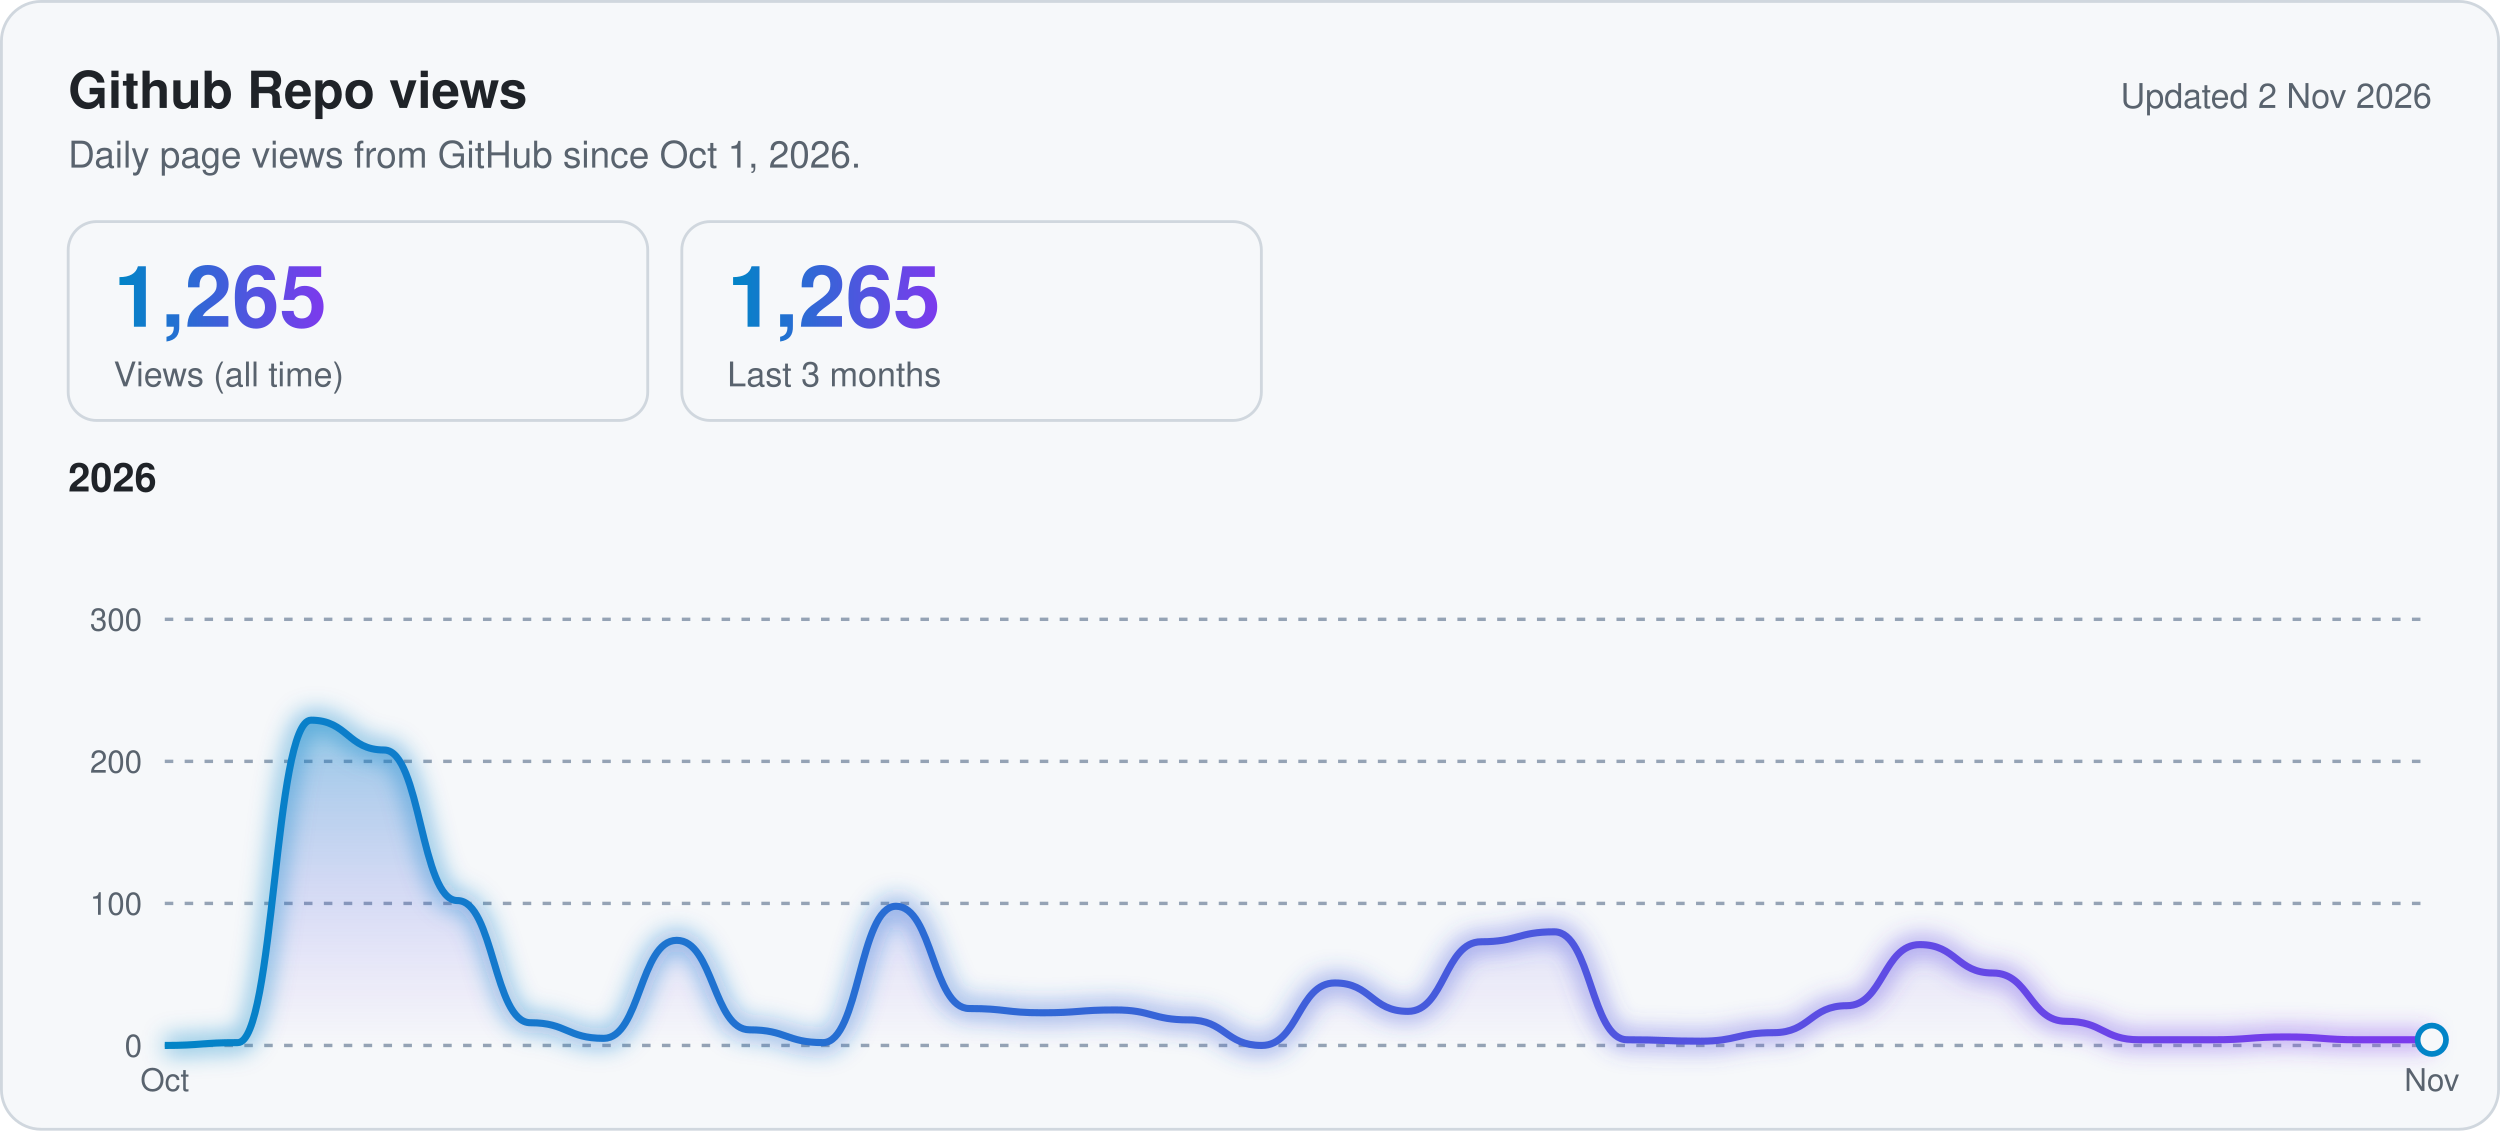
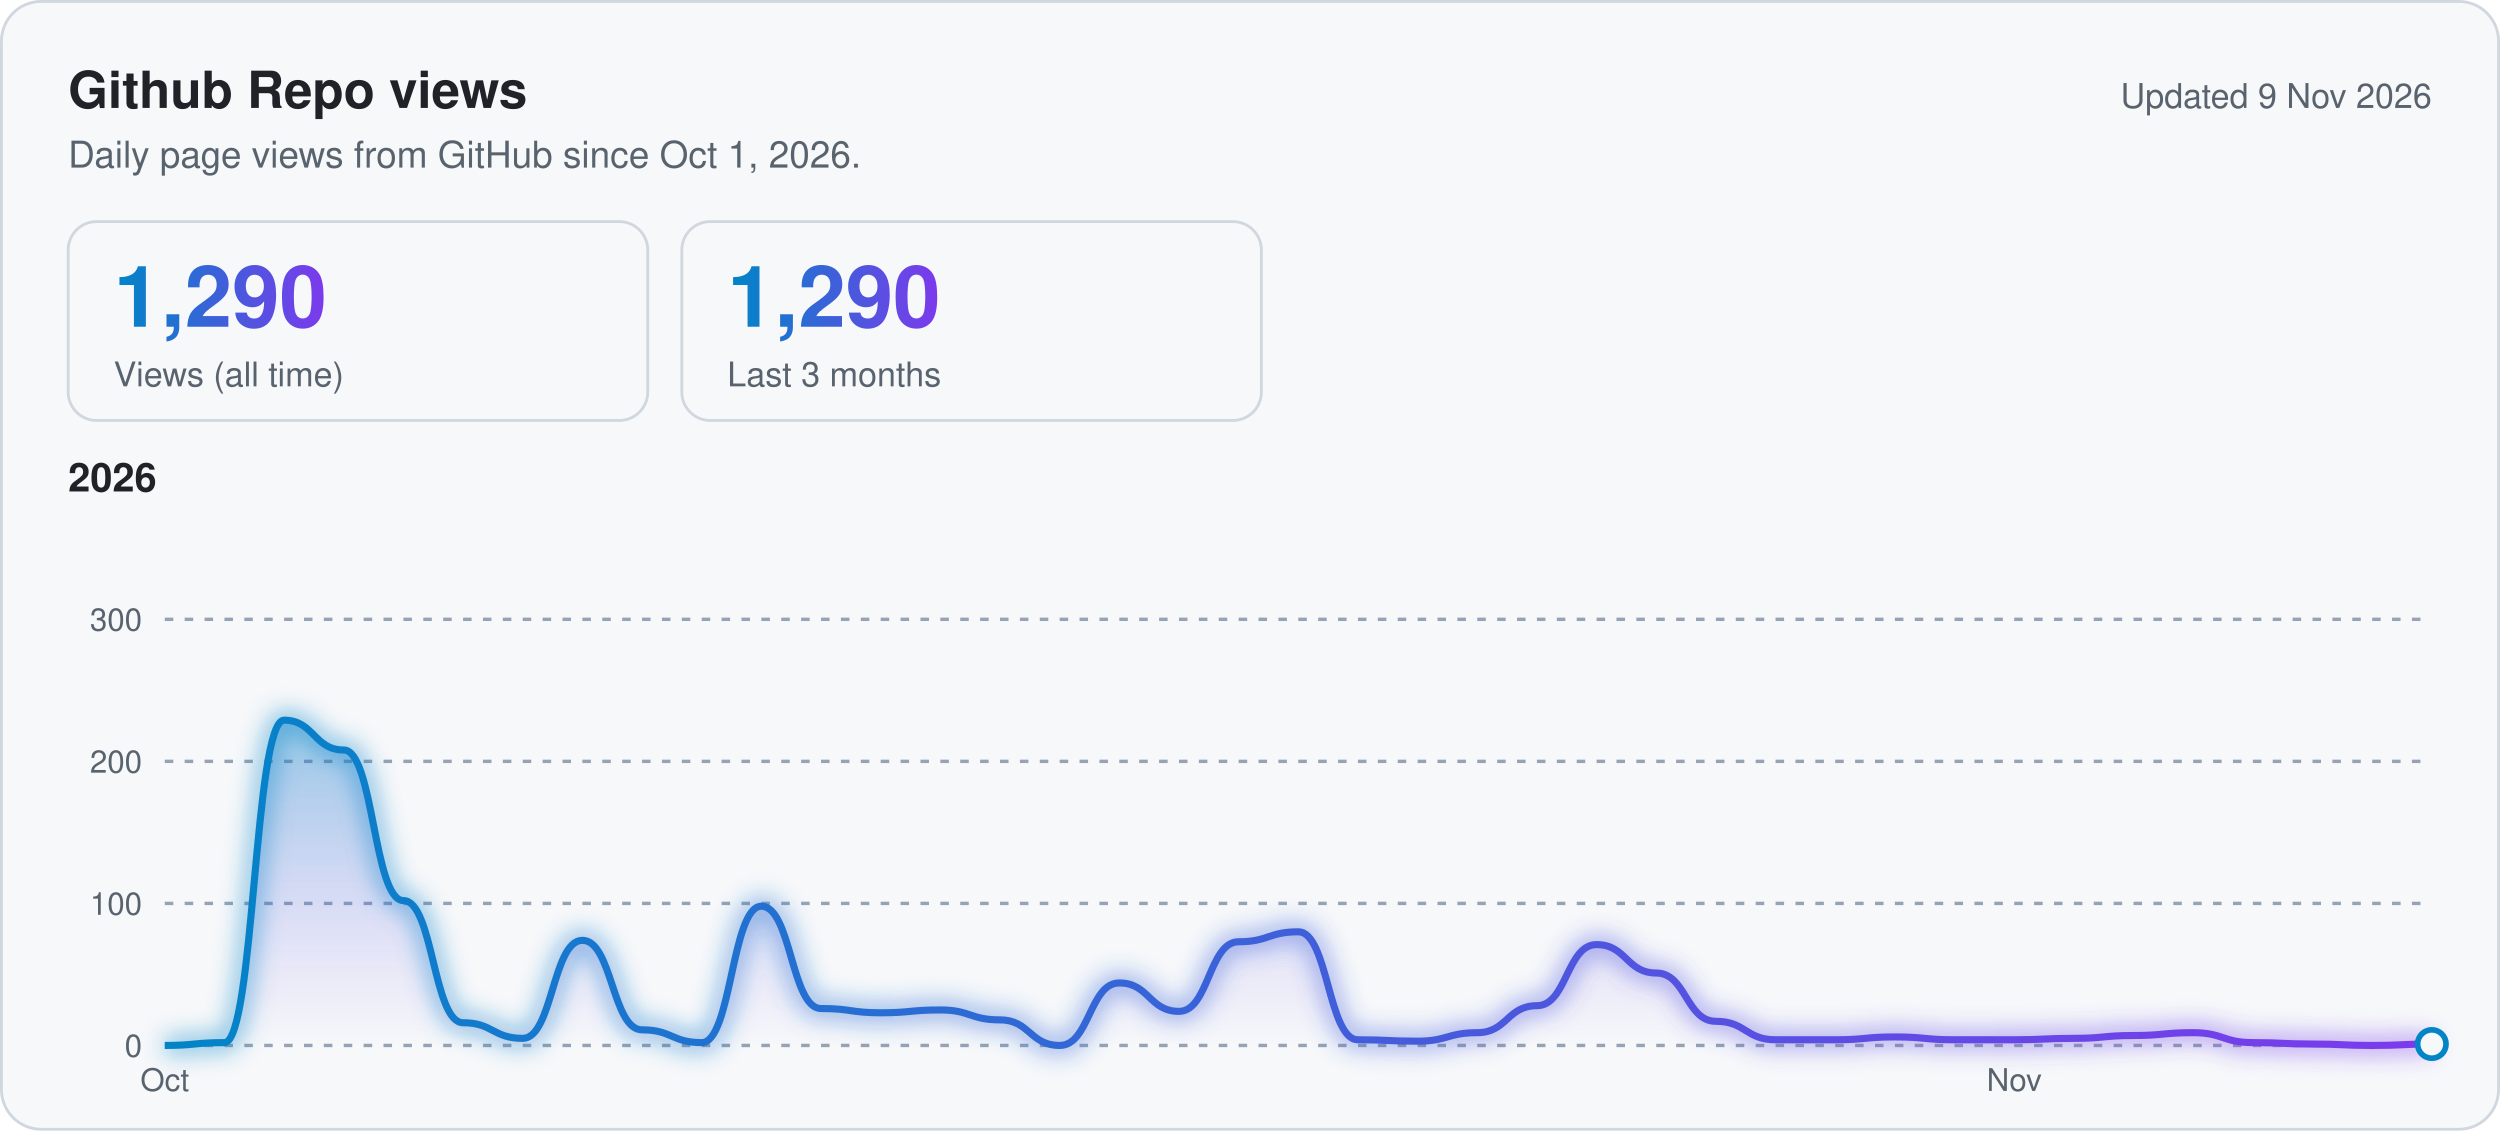
<svg xmlns="http://www.w3.org/2000/svg" viewBox="0 0 880 398" width="880" height="398" role="img" aria-label="Github Repo views" font-family="'Segoe UI', system-ui, -apple-system, Helvetica, Arial, sans-serif">
  <style>@keyframes draw{from{stroke-dasharray:1;stroke-dashoffset:1}to{stroke-dasharray:1;stroke-dashoffset:0}}@keyframes fade{from{opacity:0}}.ln,.gw{animation:draw 2.2s ease-out .2s backwards}.fd{animation:fade 1.4s ease 1.2s backwards}@media (prefers-reduced-motion:reduce){.lwv{display:none}}@media (prefers-reduced-motion:reduce){*{animation:none!important}}</style>
  <defs>
    <linearGradient id="lg" x1="0" x2="1">
      <stop offset="0" stop-color="#0284c7" />
      <stop offset="1" stop-color="#7c3aed" />
    </linearGradient>
    <linearGradient id="ag" x1="0" x2="0" y1="0" y2="1">
      <stop offset="0" stop-color="#0284c7" stop-opacity=".4" />
      <stop offset="1" stop-color="#7c3aed" stop-opacity="0" />
    </linearGradient>
    <filter id="gw" x="-5%" y="-30%" width="110%" height="160%">
      <feGaussianBlur stdDeviation="4" />
    </filter>
    <linearGradient id="wv0" gradientUnits="userSpaceOnUse" x1="0" y1="0" x2="880" y2="0" gradientTransform="translate(-20,0)">
      <stop offset="0" stop-color="#fff" stop-opacity="0" />
      <stop offset=".04" stop-color="#fff" stop-opacity="0" />
      <stop offset=".08" stop-color="#fff" stop-opacity="1" />
      <stop offset=".086" stop-color="#fff" stop-opacity="0" />
      <stop offset="1" stop-color="#fff" stop-opacity="0" />
      <animateTransform attributeName="gradientTransform" type="translate" values="-20 0;825 0" keyTimes="0;1" dur="8s" begin="2.4s" repeatCount="indefinite" />
    </linearGradient>
  </defs>
  <rect x=".5" y=".5" width="879" height="397" rx="14" fill="#f6f8fa" stroke="#d0d7de" />
  <text x="24" y="38" font-size="18" font-weight="700" fill="#1f2328">Github Repo views</text>
  <text x="24" y="59" font-size="13" fill="#59636e">Daily page views from GitHub since Oct 1, 2026.</text>
-   <text x="856" y="38" font-size="12" fill="#59636e" text-anchor="end">Updated 2 Nov 2026</text>
+   <text x="856" y="38" font-size="12" fill="#59636e" text-anchor="end">Updated 9 Nov 2026</text>
  <rect x="24" y="78" width="204" height="70" rx="10" fill="none" stroke="#d0d7de" />
-   <text x="40" y="115" font-size="30" font-weight="700" fill="url(#lg)">1,265</text>
+   <text x="40" y="115" font-size="30" font-weight="700" fill="url(#lg)">1,290</text>
  <text x="40" y="136" font-size="12" fill="#59636e">Views (all time)</text>
  <rect x="240" y="78" width="204" height="70" rx="10" fill="none" stroke="#d0d7de" />
-   <text x="256" y="115" font-size="30" font-weight="700" fill="url(#lg)">1,265</text>
+   <text x="256" y="115" font-size="30" font-weight="700" fill="url(#lg)">1,290</text>
  <text x="256" y="136" font-size="12" fill="#59636e">Last 3 months</text>
  <text x="24" y="173" font-size="14" font-weight="700" fill="#1f2328">2026</text>
  <line x1="58" x2="856" y1="368.0" y2="368.0" stroke="#95a3b5" stroke-width="1.2" stroke-dasharray="3 4" />
  <text x="50" y="372.0" font-size="11" fill="#59636e" text-anchor="end">0</text>
  <line x1="58" x2="856" y1="318.0" y2="318.0" stroke="#95a3b5" stroke-width="1.2" stroke-dasharray="3 4" />
  <text x="50" y="322.0" font-size="11" fill="#59636e" text-anchor="end">100</text>
  <line x1="58" x2="856" y1="268.0" y2="268.0" stroke="#95a3b5" stroke-width="1.2" stroke-dasharray="3 4" />
  <text x="50" y="272.0" font-size="11" fill="#59636e" text-anchor="end">200</text>
  <line x1="58" x2="856" y1="218.0" y2="218.0" stroke="#95a3b5" stroke-width="1.2" stroke-dasharray="3 4" />
  <text x="50" y="222.0" font-size="11" fill="#59636e" text-anchor="end">300</text>
  <text x="58.0" y="384" font-size="11" fill="#59636e" text-anchor="middle">Oct</text>
-   <text x="856.0" y="384" font-size="11" fill="#59636e" text-anchor="middle">Nov</text>
-   <path class="fd" d="M58.0,368.0C70.9,368.0 70.9,367.0 83.7,367.0C96.6,367.0 96.6,253.5 109.5,253.5C122.4,253.5 122.4,264.0 135.2,264.0C148.1,264.0 148.1,317.0 161.0,317.0C173.8,317.0 173.8,360.0 186.7,360.0C199.6,360.0 199.6,365.5 212.5,365.5C225.3,365.5 225.3,331.0 238.2,331.0C251.1,331.0 251.1,362.5 263.9,362.5C276.8,362.5 276.8,367.0 289.7,367.0C302.5,367.0 302.5,319.0 315.4,319.0C328.3,319.0 328.3,355.0 341.2,355.0C354.0,355.0 354.0,356.5 366.9,356.5C379.8,356.5 379.8,355.5 392.6,355.5C405.5,355.5 405.5,359.0 418.4,359.0C431.3,359.0 431.3,368.0 444.1,368.0C457.0,368.0 457.0,346.0 469.9,346.0C482.7,346.0 482.7,356.0 495.6,356.0C508.5,356.0 508.5,331.5 521.4,331.5C534.2,331.5 534.2,328.0 547.1,328.0C560.0,328.0 560.0,366.0 572.8,366.0C585.7,366.0 585.7,366.5 598.6,366.5C611.5,366.5 611.5,363.5 624.3,363.5C637.2,363.5 637.2,354.0 650.1,354.0C662.9,354.0 662.9,332.5 675.8,332.5C688.7,332.5 688.7,342.5 701.5,342.5C714.4,342.5 714.4,359.5 727.3,359.5C740.2,359.5 740.2,366.0 753.0,366.0C765.9,366.0 765.9,366.0 778.8,366.0C791.6,366.0 791.6,365.0 804.5,365.0C817.4,365.0 817.4,366.0 830.3,366.0C843.1,366.0 843.1,366.0 856.0,366.0L856.0,368.0L58.0,368.0Z" fill="url(#ag)" style="animation-delay:1.20s" />
-   <path class="gw" d="M58.0,368.0C70.9,368.0 70.9,367.0 83.7,367.0C96.6,367.0 96.6,253.5 109.5,253.5C122.4,253.5 122.4,264.0 135.2,264.0C148.1,264.0 148.1,317.0 161.0,317.0C173.8,317.0 173.8,360.0 186.7,360.0C199.6,360.0 199.6,365.5 212.5,365.5C225.3,365.5 225.3,331.0 238.2,331.0C251.1,331.0 251.1,362.5 263.9,362.5C276.8,362.5 276.8,367.0 289.7,367.0C302.5,367.0 302.5,319.0 315.4,319.0C328.3,319.0 328.3,355.0 341.2,355.0C354.0,355.0 354.0,356.5 366.9,356.5C379.8,356.5 379.8,355.5 392.6,355.5C405.5,355.5 405.5,359.0 418.4,359.0C431.3,359.0 431.3,368.0 444.1,368.0C457.0,368.0 457.0,346.0 469.9,346.0C482.7,346.0 482.7,356.0 495.6,356.0C508.5,356.0 508.5,331.5 521.4,331.5C534.2,331.5 534.2,328.0 547.1,328.0C560.0,328.0 560.0,366.0 572.8,366.0C585.7,366.0 585.7,366.5 598.6,366.5C611.5,366.5 611.5,363.5 624.3,363.5C637.2,363.5 637.2,354.0 650.1,354.0C662.9,354.0 662.9,332.5 675.8,332.5C688.7,332.5 688.7,342.5 701.5,342.5C714.4,342.5 714.4,359.5 727.3,359.5C740.2,359.5 740.2,366.0 753.0,366.0C765.9,366.0 765.9,366.0 778.8,366.0C791.6,366.0 791.6,365.0 804.5,365.0C817.4,365.0 817.4,366.0 830.3,366.0C843.1,366.0 843.1,366.0 856.0,366.0" pathLength="1" fill="none" stroke="url(#lg)" stroke-width="7" stroke-opacity=".45" filter="url(#gw)" style="animation-delay:0.20s" />
-   <path class="ln" d="M58.0,368.0C70.9,368.0 70.9,367.0 83.7,367.0C96.6,367.0 96.6,253.5 109.5,253.5C122.4,253.5 122.4,264.0 135.2,264.0C148.1,264.0 148.1,317.0 161.0,317.0C173.8,317.0 173.8,360.0 186.7,360.0C199.6,360.0 199.6,365.5 212.5,365.5C225.3,365.5 225.3,331.0 238.2,331.0C251.1,331.0 251.1,362.5 263.9,362.5C276.8,362.5 276.8,367.0 289.7,367.0C302.5,367.0 302.5,319.0 315.4,319.0C328.3,319.0 328.3,355.0 341.2,355.0C354.0,355.0 354.0,356.5 366.9,356.5C379.8,356.5 379.8,355.5 392.6,355.5C405.5,355.5 405.5,359.0 418.4,359.0C431.3,359.0 431.3,368.0 444.1,368.0C457.0,368.0 457.0,346.0 469.9,346.0C482.7,346.0 482.7,356.0 495.6,356.0C508.5,356.0 508.5,331.5 521.4,331.5C534.2,331.5 534.2,328.0 547.1,328.0C560.0,328.0 560.0,366.0 572.8,366.0C585.7,366.0 585.7,366.5 598.6,366.5C611.5,366.5 611.5,363.5 624.3,363.5C637.2,363.5 637.2,354.0 650.1,354.0C662.9,354.0 662.9,332.5 675.8,332.5C688.7,332.5 688.7,342.5 701.5,342.5C714.4,342.5 714.4,359.5 727.3,359.5C740.2,359.5 740.2,366.0 753.0,366.0C765.9,366.0 765.9,366.0 778.8,366.0C791.6,366.0 791.6,365.0 804.5,365.0C817.4,365.0 817.4,366.0 830.3,366.0C843.1,366.0 843.1,366.0 856.0,366.0" pathLength="1" fill="none" stroke="url(#lg)" stroke-width="2.5" stroke-linejoin="round" style="animation-delay:0.20s" />
-   <path class="lwv" d="M58.0,368.0C70.9,368.0 70.9,367.0 83.7,367.0C96.6,367.0 96.6,253.5 109.5,253.5C122.4,253.5 122.4,264.0 135.2,264.0C148.1,264.0 148.1,317.0 161.0,317.0C173.8,317.0 173.8,360.0 186.7,360.0C199.6,360.0 199.6,365.5 212.5,365.5C225.3,365.5 225.3,331.0 238.2,331.0C251.1,331.0 251.1,362.5 263.9,362.5C276.8,362.5 276.8,367.0 289.7,367.0C302.5,367.0 302.5,319.0 315.4,319.0C328.3,319.0 328.3,355.0 341.2,355.0C354.0,355.0 354.0,356.5 366.9,356.5C379.8,356.5 379.8,355.5 392.6,355.5C405.5,355.5 405.5,359.0 418.4,359.0C431.3,359.0 431.3,368.0 444.1,368.0C457.0,368.0 457.0,346.0 469.9,346.0C482.7,346.0 482.7,356.0 495.6,356.0C508.5,356.0 508.5,331.5 521.4,331.5C534.2,331.5 534.2,328.0 547.1,328.0C560.0,328.0 560.0,366.0 572.8,366.0C585.7,366.0 585.7,366.5 598.6,366.5C611.5,366.5 611.5,363.5 624.3,363.5C637.2,363.5 637.2,354.0 650.1,354.0C662.9,354.0 662.9,332.5 675.8,332.5C688.7,332.5 688.7,342.5 701.5,342.5C714.4,342.5 714.4,359.5 727.3,359.5C740.2,359.5 740.2,366.0 753.0,366.0C765.9,366.0 765.9,366.0 778.8,366.0C791.6,366.0 791.6,365.0 804.5,365.0C817.4,365.0 817.4,366.0 830.3,366.0C843.1,366.0 843.1,366.0 856.0,366.0" fill="none" stroke="url(#wv0)" stroke-width="5.5" stroke-linecap="round" filter="url(#gw)" />
-   <path class="lwv" d="M58.0,368.0C70.9,368.0 70.9,367.0 83.7,367.0C96.6,367.0 96.6,253.5 109.5,253.5C122.4,253.5 122.4,264.0 135.2,264.0C148.1,264.0 148.1,317.0 161.0,317.0C173.8,317.0 173.8,360.0 186.7,360.0C199.6,360.0 199.6,365.5 212.5,365.5C225.3,365.5 225.3,331.0 238.2,331.0C251.1,331.0 251.1,362.5 263.9,362.5C276.8,362.5 276.8,367.0 289.7,367.0C302.5,367.0 302.5,319.0 315.4,319.0C328.3,319.0 328.3,355.0 341.2,355.0C354.0,355.0 354.0,356.5 366.9,356.5C379.8,356.5 379.8,355.5 392.6,355.5C405.5,355.5 405.5,359.0 418.4,359.0C431.3,359.0 431.3,368.0 444.1,368.0C457.0,368.0 457.0,346.0 469.9,346.0C482.7,346.0 482.7,356.0 495.6,356.0C508.5,356.0 508.5,331.5 521.4,331.5C534.2,331.5 534.2,328.0 547.1,328.0C560.0,328.0 560.0,366.0 572.8,366.0C585.7,366.0 585.7,366.5 598.6,366.5C611.5,366.5 611.5,363.5 624.3,363.5C637.2,363.5 637.2,354.0 650.1,354.0C662.9,354.0 662.9,332.5 675.8,332.5C688.7,332.5 688.7,342.5 701.5,342.5C714.4,342.5 714.4,359.5 727.3,359.5C740.2,359.5 740.2,366.0 753.0,366.0C765.9,366.0 765.9,366.0 778.8,366.0C791.6,366.0 791.6,365.0 804.5,365.0C817.4,365.0 817.4,366.0 830.3,366.0C843.1,366.0 843.1,366.0 856.0,366.0" fill="none" stroke="url(#wv0)" stroke-width="2" stroke-linecap="round" />
-   <circle class="fd" cx="856.0" cy="366.0" r="5" fill="#f6f8fa" stroke="#0284c7" stroke-width="2" style="animation-delay:1.20s" />
+   <text x="709.0" y="384" font-size="11" fill="#59636e" text-anchor="middle">Nov</text>
+   <path class="fd" d="M58.0,368.0C68.5,368.0 68.5,367.0 79.0,367.0C89.5,367.0 89.5,253.5 100.0,253.5C110.5,253.5 110.5,264.0 121.0,264.0C131.5,264.0 131.5,317.0 142.0,317.0C152.5,317.0 152.5,360.0 163.0,360.0C173.5,360.0 173.5,365.5 184.0,365.5C194.5,365.5 194.5,331.0 205.0,331.0C215.5,331.0 215.5,362.5 226.0,362.5C236.5,362.5 236.5,367.0 247.0,367.0C257.5,367.0 257.5,319.0 268.0,319.0C278.5,319.0 278.5,355.0 289.0,355.0C299.5,355.0 299.5,356.5 310.0,356.5C320.5,356.5 320.5,355.5 331.0,355.5C341.5,355.5 341.5,359.0 352.0,359.0C362.5,359.0 362.5,368.0 373.0,368.0C383.5,368.0 383.5,346.0 394.0,346.0C404.5,346.0 404.5,356.0 415.0,356.0C425.5,356.0 425.5,331.5 436.0,331.5C446.5,331.5 446.5,328.0 457.0,328.0C467.5,328.0 467.5,366.0 478.0,366.0C488.5,366.0 488.5,366.5 499.0,366.5C509.5,366.5 509.5,363.5 520.0,363.5C530.5,363.5 530.5,354.0 541.0,354.0C551.5,354.0 551.5,332.5 562.0,332.5C572.5,332.5 572.5,342.5 583.0,342.5C593.5,342.5 593.5,359.5 604.0,359.5C614.5,359.5 614.5,366.0 625.0,366.0C635.5,366.0 635.5,366.0 646.0,366.0C656.5,366.0 656.5,365.0 667.0,365.0C677.5,365.0 677.5,366.0 688.0,366.0C698.5,366.0 698.5,366.0 709.0,366.0C719.5,366.0 719.5,365.5 730.0,365.5C740.5,365.5 740.5,364.5 751.0,364.5C761.5,364.5 761.5,363.5 772.0,363.5C782.5,363.5 782.5,367.0 793.0,367.0C803.5,367.0 803.5,367.5 814.0,367.5C824.5,367.5 824.5,368.0 835.0,368.0C845.5,368.0 845.5,367.5 856.0,367.5L856.0,368.0L58.0,368.0Z" fill="url(#ag)" style="animation-delay:1.20s" />
+   <path class="gw" d="M58.0,368.0C68.5,368.0 68.5,367.0 79.0,367.0C89.5,367.0 89.5,253.5 100.0,253.5C110.5,253.5 110.5,264.0 121.0,264.0C131.5,264.0 131.5,317.0 142.0,317.0C152.5,317.0 152.5,360.0 163.0,360.0C173.5,360.0 173.5,365.5 184.0,365.5C194.5,365.5 194.5,331.0 205.0,331.0C215.5,331.0 215.5,362.5 226.0,362.5C236.5,362.5 236.5,367.0 247.0,367.0C257.5,367.0 257.5,319.0 268.0,319.0C278.5,319.0 278.5,355.0 289.0,355.0C299.5,355.0 299.5,356.5 310.0,356.5C320.5,356.5 320.5,355.5 331.0,355.5C341.5,355.5 341.5,359.0 352.0,359.0C362.5,359.0 362.5,368.0 373.0,368.0C383.5,368.0 383.5,346.0 394.0,346.0C404.5,346.0 404.5,356.0 415.0,356.0C425.5,356.0 425.5,331.5 436.0,331.5C446.5,331.5 446.5,328.0 457.0,328.0C467.5,328.0 467.5,366.0 478.0,366.0C488.5,366.0 488.5,366.5 499.0,366.5C509.5,366.5 509.5,363.5 520.0,363.5C530.5,363.5 530.5,354.0 541.0,354.0C551.5,354.0 551.5,332.5 562.0,332.5C572.5,332.5 572.5,342.5 583.0,342.5C593.5,342.5 593.5,359.5 604.0,359.5C614.5,359.5 614.5,366.0 625.0,366.0C635.5,366.0 635.5,366.0 646.0,366.0C656.5,366.0 656.5,365.0 667.0,365.0C677.5,365.0 677.5,366.0 688.0,366.0C698.5,366.0 698.5,366.0 709.0,366.0C719.5,366.0 719.5,365.5 730.0,365.5C740.5,365.5 740.5,364.5 751.0,364.5C761.5,364.5 761.5,363.5 772.0,363.5C782.5,363.5 782.5,367.0 793.0,367.0C803.5,367.0 803.5,367.5 814.0,367.5C824.5,367.5 824.5,368.0 835.0,368.0C845.5,368.0 845.5,367.5 856.0,367.5" pathLength="1" fill="none" stroke="url(#lg)" stroke-width="7" stroke-opacity=".45" filter="url(#gw)" style="animation-delay:0.20s" />
+   <path class="ln" d="M58.0,368.0C68.5,368.0 68.5,367.0 79.0,367.0C89.5,367.0 89.5,253.5 100.0,253.5C110.5,253.5 110.5,264.0 121.0,264.0C131.5,264.0 131.5,317.0 142.0,317.0C152.5,317.0 152.5,360.0 163.0,360.0C173.5,360.0 173.5,365.5 184.0,365.5C194.5,365.5 194.5,331.0 205.0,331.0C215.5,331.0 215.5,362.5 226.0,362.5C236.5,362.5 236.5,367.0 247.0,367.0C257.5,367.0 257.5,319.0 268.0,319.0C278.5,319.0 278.5,355.0 289.0,355.0C299.5,355.0 299.5,356.5 310.0,356.5C320.5,356.5 320.5,355.5 331.0,355.5C341.5,355.5 341.5,359.0 352.0,359.0C362.5,359.0 362.5,368.0 373.0,368.0C383.5,368.0 383.5,346.0 394.0,346.0C404.5,346.0 404.5,356.0 415.0,356.0C425.5,356.0 425.5,331.5 436.0,331.5C446.5,331.5 446.5,328.0 457.0,328.0C467.5,328.0 467.5,366.0 478.0,366.0C488.5,366.0 488.5,366.5 499.0,366.5C509.5,366.5 509.5,363.5 520.0,363.5C530.5,363.5 530.5,354.0 541.0,354.0C551.5,354.0 551.5,332.5 562.0,332.5C572.5,332.5 572.5,342.5 583.0,342.5C593.5,342.5 593.5,359.5 604.0,359.5C614.5,359.5 614.5,366.0 625.0,366.0C635.5,366.0 635.5,366.0 646.0,366.0C656.5,366.0 656.5,365.0 667.0,365.0C677.5,365.0 677.5,366.0 688.0,366.0C698.5,366.0 698.5,366.0 709.0,366.0C719.5,366.0 719.5,365.5 730.0,365.5C740.5,365.5 740.5,364.5 751.0,364.5C761.5,364.5 761.5,363.5 772.0,363.5C782.5,363.5 782.5,367.0 793.0,367.0C803.5,367.0 803.5,367.5 814.0,367.5C824.5,367.5 824.5,368.0 835.0,368.0C845.5,368.0 845.5,367.5 856.0,367.5" pathLength="1" fill="none" stroke="url(#lg)" stroke-width="2.5" stroke-linejoin="round" style="animation-delay:0.20s" />
+   <path class="lwv" d="M58.0,368.0C68.5,368.0 68.5,367.0 79.0,367.0C89.5,367.0 89.5,253.5 100.0,253.5C110.5,253.5 110.5,264.0 121.0,264.0C131.5,264.0 131.5,317.0 142.0,317.0C152.5,317.0 152.5,360.0 163.0,360.0C173.5,360.0 173.5,365.5 184.0,365.5C194.5,365.5 194.5,331.0 205.0,331.0C215.5,331.0 215.5,362.5 226.0,362.5C236.5,362.5 236.5,367.0 247.0,367.0C257.5,367.0 257.5,319.0 268.0,319.0C278.5,319.0 278.5,355.0 289.0,355.0C299.5,355.0 299.5,356.5 310.0,356.5C320.5,356.5 320.5,355.5 331.0,355.5C341.5,355.5 341.5,359.0 352.0,359.0C362.5,359.0 362.5,368.0 373.0,368.0C383.5,368.0 383.5,346.0 394.0,346.0C404.5,346.0 404.5,356.0 415.0,356.0C425.5,356.0 425.5,331.5 436.0,331.5C446.5,331.5 446.5,328.0 457.0,328.0C467.5,328.0 467.5,366.0 478.0,366.0C488.5,366.0 488.5,366.5 499.0,366.5C509.5,366.5 509.5,363.5 520.0,363.5C530.5,363.5 530.5,354.0 541.0,354.0C551.5,354.0 551.5,332.5 562.0,332.5C572.5,332.5 572.5,342.5 583.0,342.5C593.5,342.5 593.5,359.5 604.0,359.5C614.5,359.5 614.5,366.0 625.0,366.0C635.5,366.0 635.5,366.0 646.0,366.0C656.5,366.0 656.5,365.0 667.0,365.0C677.5,365.0 677.5,366.0 688.0,366.0C698.5,366.0 698.5,366.0 709.0,366.0C719.5,366.0 719.5,365.5 730.0,365.5C740.5,365.5 740.5,364.5 751.0,364.5C761.5,364.5 761.5,363.5 772.0,363.5C782.5,363.5 782.5,367.0 793.0,367.0C803.5,367.0 803.5,367.5 814.0,367.5C824.5,367.5 824.5,368.0 835.0,368.0C845.5,368.0 845.5,367.5 856.0,367.5" fill="none" stroke="url(#wv0)" stroke-width="5.5" stroke-linecap="round" filter="url(#gw)" />
+   <path class="lwv" d="M58.0,368.0C68.5,368.0 68.5,367.0 79.0,367.0C89.5,367.0 89.5,253.5 100.0,253.5C110.5,253.5 110.5,264.0 121.0,264.0C131.5,264.0 131.5,317.0 142.0,317.0C152.5,317.0 152.5,360.0 163.0,360.0C173.5,360.0 173.5,365.5 184.0,365.5C194.5,365.5 194.5,331.0 205.0,331.0C215.5,331.0 215.5,362.5 226.0,362.5C236.5,362.5 236.5,367.0 247.0,367.0C257.5,367.0 257.5,319.0 268.0,319.0C278.5,319.0 278.5,355.0 289.0,355.0C299.5,355.0 299.5,356.5 310.0,356.5C320.5,356.5 320.5,355.5 331.0,355.5C341.5,355.5 341.5,359.0 352.0,359.0C362.5,359.0 362.5,368.0 373.0,368.0C383.5,368.0 383.5,346.0 394.0,346.0C404.5,346.0 404.5,356.0 415.0,356.0C425.5,356.0 425.5,331.5 436.0,331.5C446.5,331.5 446.5,328.0 457.0,328.0C467.5,328.0 467.5,366.0 478.0,366.0C488.5,366.0 488.5,366.5 499.0,366.5C509.5,366.5 509.5,363.5 520.0,363.5C530.5,363.5 530.5,354.0 541.0,354.0C551.5,354.0 551.5,332.5 562.0,332.5C572.5,332.5 572.5,342.5 583.0,342.5C593.5,342.5 593.5,359.5 604.0,359.5C614.5,359.5 614.5,366.0 625.0,366.0C635.5,366.0 635.5,366.0 646.0,366.0C656.5,366.0 656.5,365.0 667.0,365.0C677.5,365.0 677.5,366.0 688.0,366.0C698.5,366.0 698.5,366.0 709.0,366.0C719.5,366.0 719.5,365.5 730.0,365.5C740.5,365.5 740.5,364.5 751.0,364.5C761.5,364.5 761.5,363.5 772.0,363.5C782.5,363.5 782.5,367.0 793.0,367.0C803.5,367.0 803.5,367.5 814.0,367.5C824.5,367.5 824.5,368.0 835.0,368.0C845.5,368.0 845.5,367.5 856.0,367.5" fill="none" stroke="url(#wv0)" stroke-width="2" stroke-linecap="round" />
+   <circle class="fd" cx="856.0" cy="367.5" r="5" fill="#f6f8fa" stroke="#0284c7" stroke-width="2" style="animation-delay:1.20s" />
</svg>
